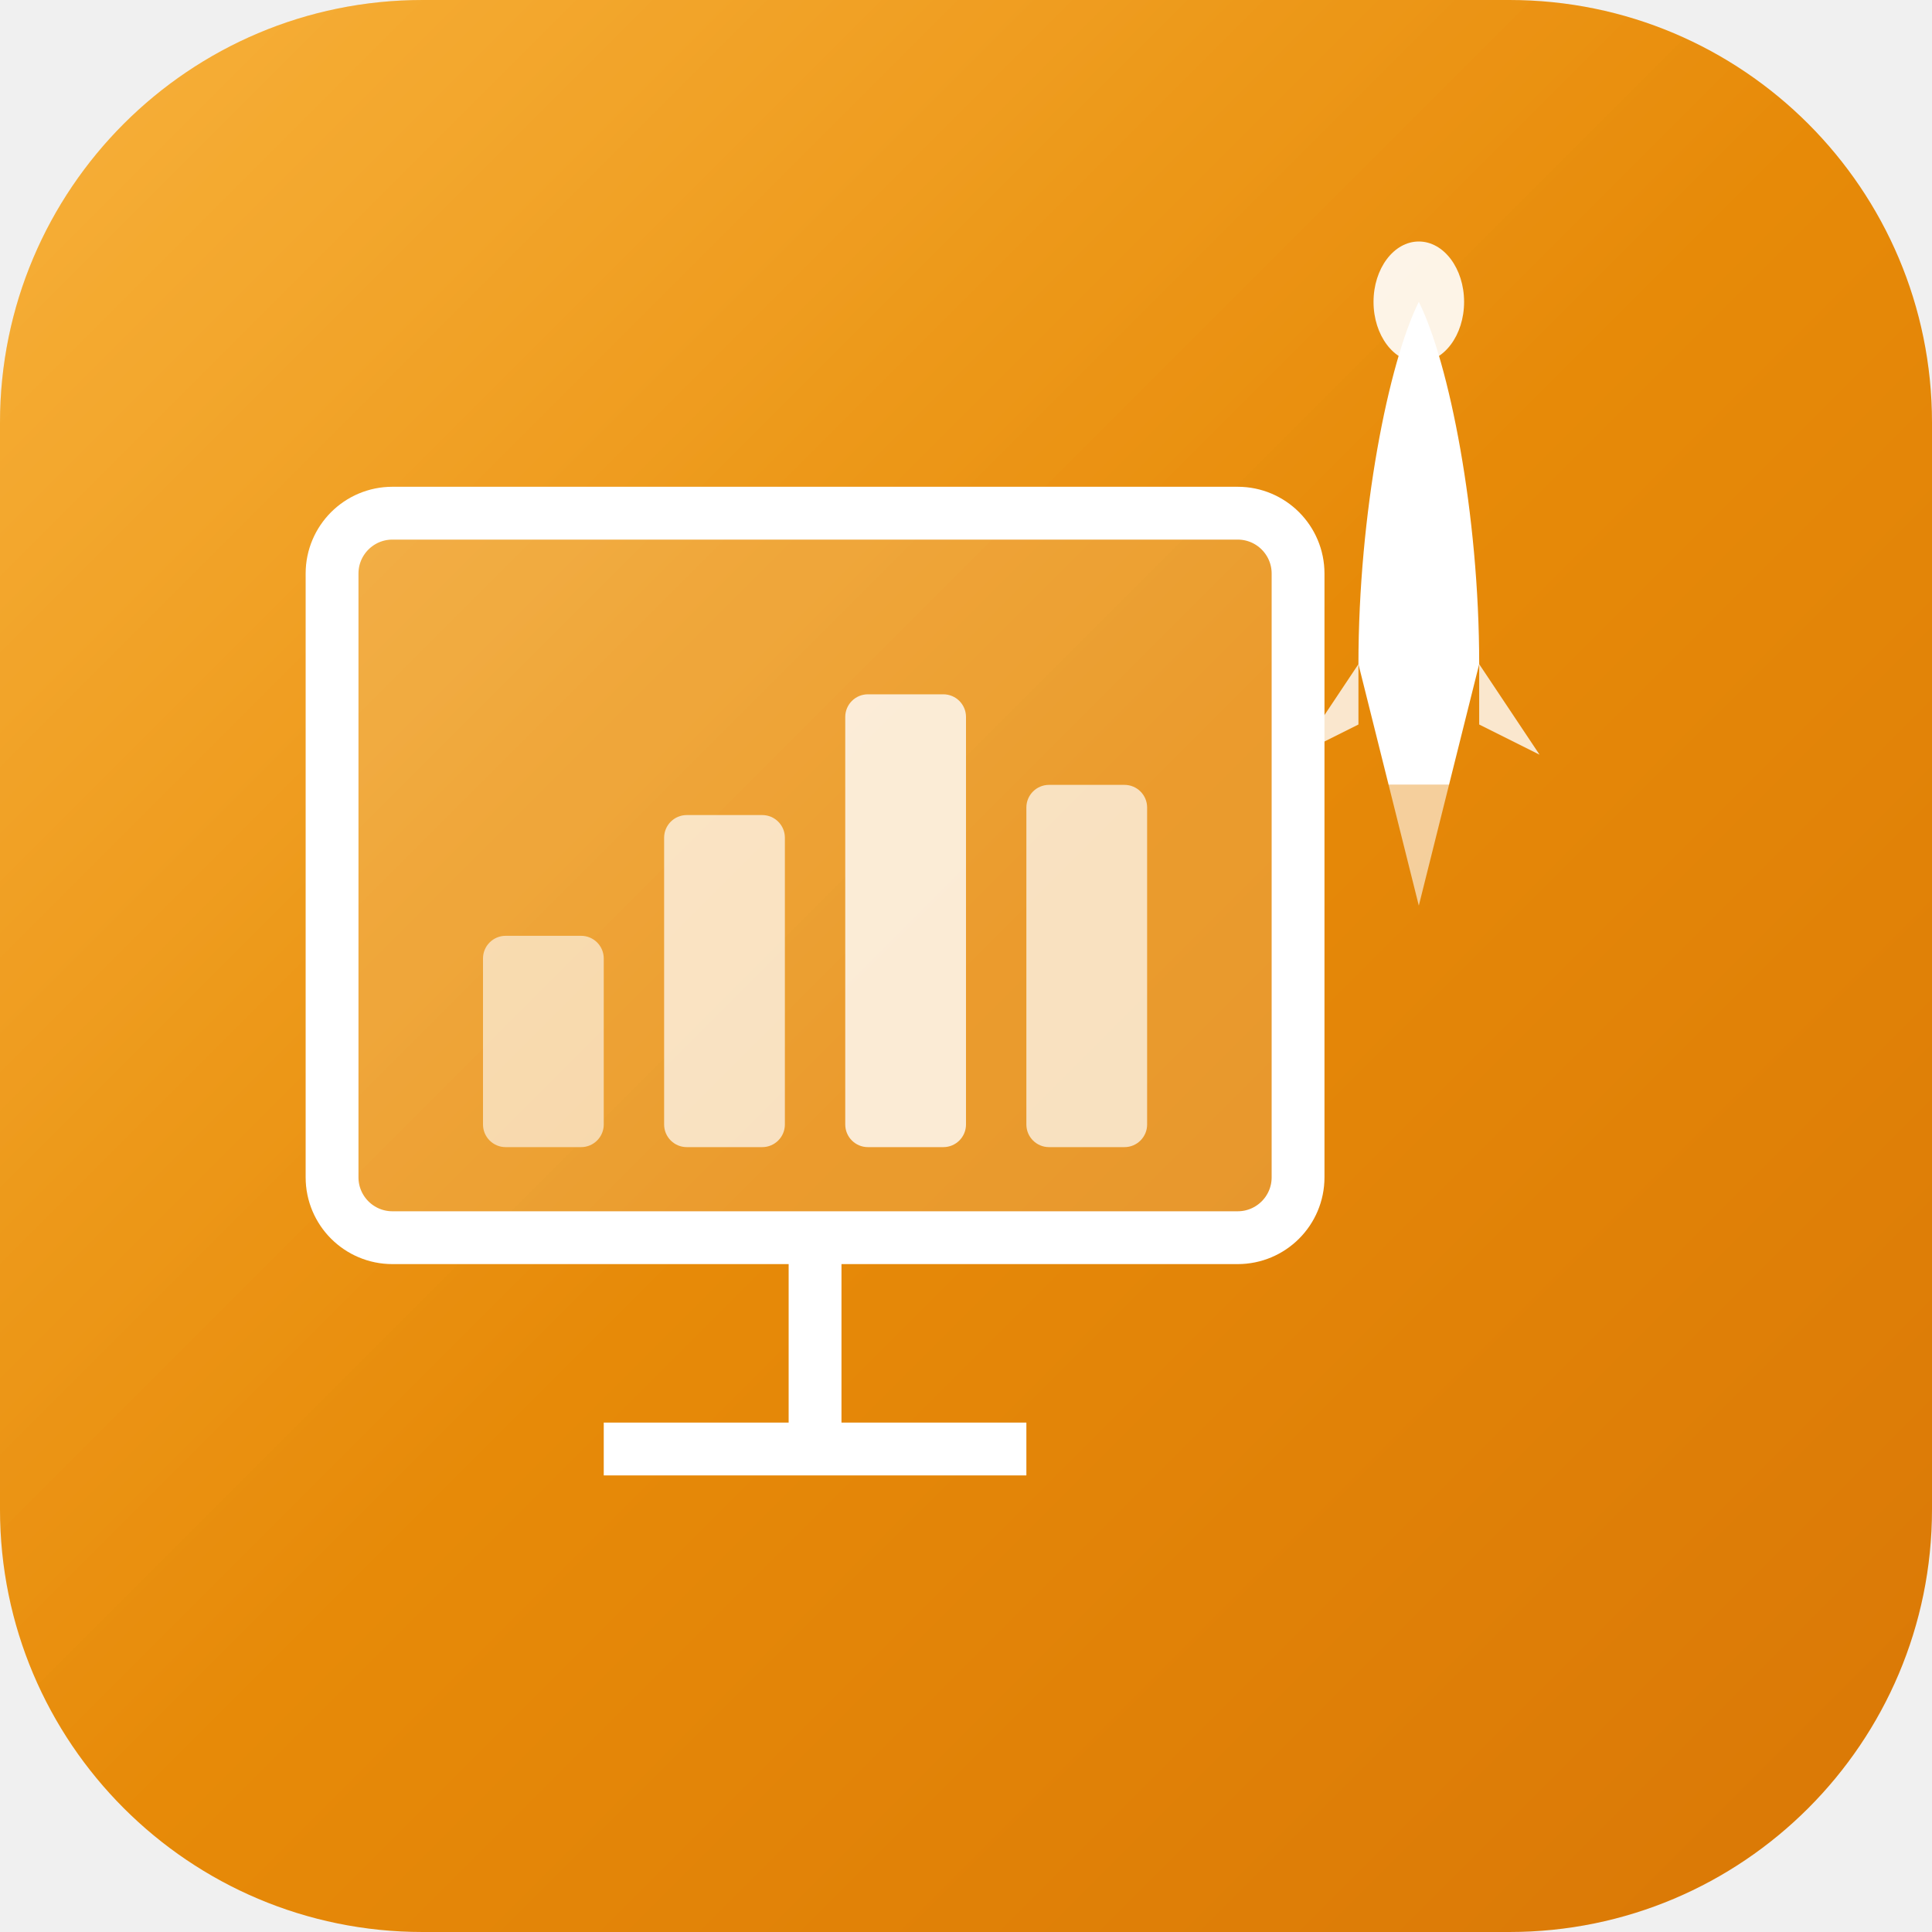
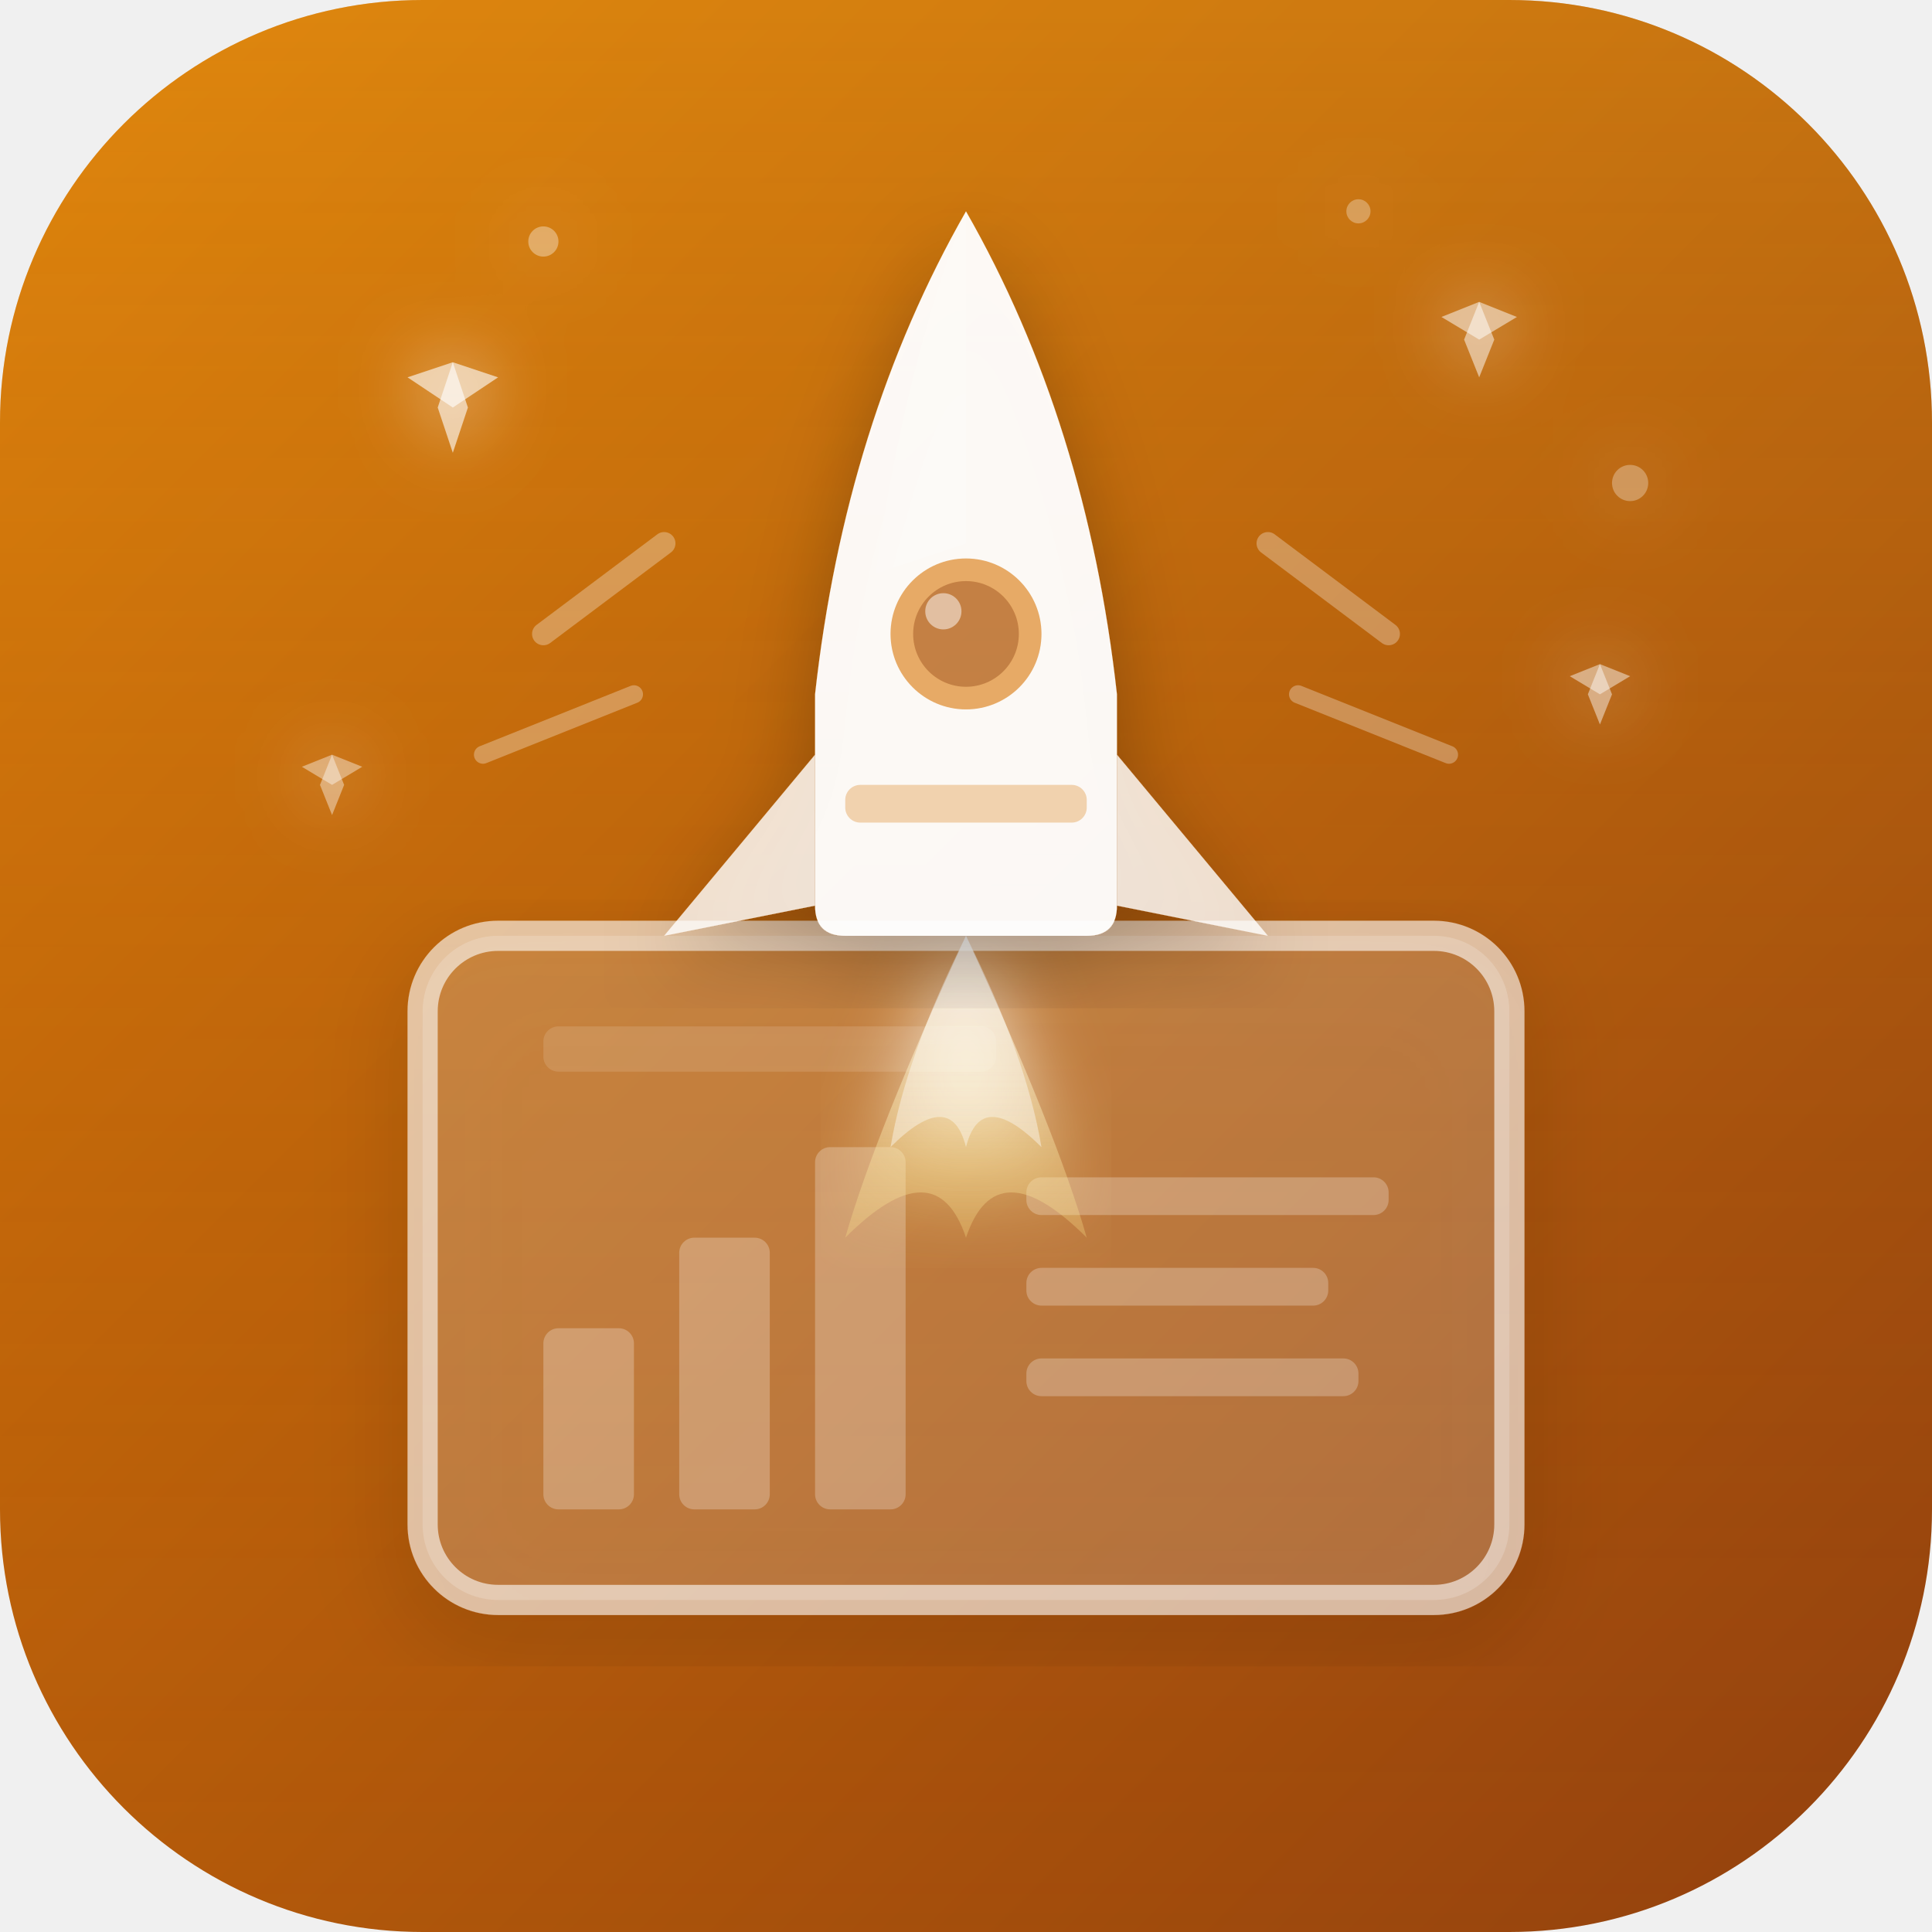
<svg xmlns="http://www.w3.org/2000/svg" viewBox="0 0 128 128" width="128" height="128">
  <defs>
-     <linearGradient id="bg" x1="0%" y1="0%" x2="100%" y2="100%">
-       <stop offset="0%" stop-color="#f59e0b" />
-       <stop offset="100%" stop-color="#d97706" />
+     <linearGradient id="bg" x1="0" y1="0" x2="1" y2="1">
+       <stop offset="0%" stop-color="#d97706" />
+       <stop offset="100%" stop-color="#92400e" />
    </linearGradient>
-     <linearGradient id="shine" x1="0%" y1="0%" x2="100%" y2="100%">
-       <stop offset="0%" stop-color="rgba(255,255,255,0.2)" />
-       <stop offset="50%" stop-color="rgba(255,255,255,0)" />
+     <linearGradient id="bg-sheen" x1="0.5" y1="0" x2="0.5" y2="1">
+       <stop offset="0%" stop-color="#fbbf24" stop-opacity="0.25" />
+       <stop offset="100%" stop-color="#92400e" stop-opacity="0" />
    </linearGradient>
+     <linearGradient id="exhaust" x1="0.5" y1="0" x2="0.5" y2="1">
+       <stop offset="0%" stop-color="#ffffff" stop-opacity="0.9" />
+       <stop offset="100%" stop-color="#fde68a" stop-opacity="0.4" />
+     </linearGradient>
+     <filter id="shadow">
+       <feDropShadow dx="0" dy="2" stdDeviation="3" flood-opacity="0.3" />
+     </filter>
+     <filter id="glow">
+       <feGaussianBlur stdDeviation="2.5" result="blur" />
+       <feMerge>
+         <feMergeNode in="blur" />
+         <feMergeNode in="SourceGraphic" />
+       </feMerge>
+     </filter>
+     <clipPath id="slide-clip">
+       <rect x="28" y="62" width="72" height="44" rx="5" />
+     </clipPath>
  </defs>
  <rect width="128" height="128" rx="28" fill="url(#bg)" />
-   <rect width="128" height="128" rx="28" fill="url(#shine)" />
-   <g fill="none" stroke="white" stroke-width="3.5">
-     <rect x="22" y="34" width="64" height="48" rx="4" fill="white" fill-opacity="0.15" />
-     <line x1="54" y1="82" x2="54" y2="96" />
-     <line x1="40" y1="96" x2="68" y2="96" />
-     <rect x="32" y="62" width="8" height="14" rx="1.5" fill="white" opacity="0.6" stroke="none" />
-     <rect x="44" y="54" width="8" height="22" rx="1.5" fill="white" opacity="0.7" stroke="none" />
-     <rect x="56" y="46" width="8" height="30" rx="1.5" fill="white" opacity="0.8" stroke="none" />
-     <rect x="68" y="52" width="8" height="24" rx="1.5" fill="white" opacity="0.7" stroke="none" />
+   <rect width="128" height="128" rx="28" fill="url(#bg-sheen)" />
+   <g filter="url(#shadow)">
+     <rect x="28" y="62" width="72" height="44" rx="5" fill="#ffffff" opacity="0.18" />
+     <rect x="28" y="62" width="72" height="44" rx="5" fill="none" stroke="#ffffff" stroke-width="2" opacity="0.6" />
  </g>
-   <g fill="white" transform="translate(76, 16)">
-     <path d="M16,36 L20,36 L22,28 C22,18 20,8 18,4 C16,8 14,18 14,28 Z" />
-     <ellipse cx="18" cy="4" rx="3" ry="4" opacity="0.9" />
-     <path d="M14,28 L10,34 L14,32 Z" opacity="0.8" />
-     <path d="M22,28 L26,34 L22,32 Z" opacity="0.8" />
-     <path d="M16,36 L18,44 L20,36" fill="white" opacity="0.6" />
+   <g clip-path="url(#slide-clip)" opacity="0.25">
+     <rect x="36" y="88" width="6" height="12" rx="1" fill="#ffffff" />
+     <rect x="45" y="82" width="6" height="18" rx="1" fill="#ffffff" />
+     <rect x="54" y="76" width="6" height="24" rx="1" fill="#ffffff" />
+     <rect x="68" y="78" width="24" height="2.5" rx="1" fill="#ffffff" />
+     <rect x="68" y="84" width="20" height="2.5" rx="1" fill="#ffffff" />
+     <rect x="68" y="90" width="22" height="2.5" rx="1" fill="#ffffff" />
+     <rect x="36" y="68" width="30" height="3" rx="1" fill="#ffffff" opacity="0.5" />
+   </g>
+   <g clip-path="url(#slide-clip)" filter="url(#glow)">
+     <path d="M64 62 Q58 75 56 82 Q62 76 64 82 Q66 76 72 82 Q70 75 64 62" fill="url(#exhaust)" opacity="0.7" />
+     <path d="M64 62 Q60 70 59 76 Q63 72 64 76 Q65 72 69 76 Q68 70 64 62" fill="#ffffff" opacity="0.4" />
+   </g>
+   <g filter="url(#shadow)">
+     <path d="M64 14 Q56 28 54 46 L54 60 Q54 62 56 62 L72 62 Q74 62 74 60 L74 46 Q72 28 64 14 Z" fill="#ffffff" opacity="0.95" />
+     <path d="M64 14 Q60 24 58 38 L64 36 Z" fill="#ffffff" opacity="0.2" />
+     <circle cx="64" cy="42" r="5" fill="#d97706" opacity="0.6" />
+     <circle cx="64" cy="42" r="3.5" fill="#92400e" opacity="0.4" />
+     <circle cx="62.5" cy="40.5" r="1.2" fill="#ffffff" opacity="0.5" />
+     <path d="M54 50 L44 62 L54 60 Z" fill="#ffffff" opacity="0.8" />
+     <path d="M74 50 L84 62 L74 60 Z" fill="#ffffff" opacity="0.8" />
+     <rect x="56" y="52" width="16" height="2.5" rx="1" fill="#d97706" opacity="0.3" />
+   </g>
+   <g stroke="#ffffff" stroke-linecap="round" opacity="0.3">
+     <line x1="44" y1="36" x2="36" y2="42" stroke-width="1.5" />
+     <line x1="42" y1="46" x2="32" y2="50" stroke-width="1.2" />
+     <line x1="84" y1="36" x2="92" y2="42" stroke-width="1.5" />
+     <line x1="86" y1="46" x2="96" y2="50" stroke-width="1.2" />
+   </g>
+   <g fill="#ffffff" filter="url(#glow)">
+     <path d="M30 24 L31 27 L30 30 L29 27 Z" opacity="0.6" />
+     <path d="M30 24 L33 25 L30 27 L27 25 Z" opacity="0.6" />
+     <path d="M98 20 L99 22.5 L98 25 L97 22.5 Z" opacity="0.5" />
+     <path d="M98 20 L100.5 21 L98 22.5 L95.5 21 Z" opacity="0.5" />
+     <path d="M22 50 L22.8 52 L22 54 L21.2 52 Z" opacity="0.4" />
+     <path d="M22 50 L24 50.8 L22 52 L20 50.8 Z" opacity="0.4" />
+     <path d="M106 44 L106.8 46 L106 48 L105.2 46 Z" opacity="0.45" />
+     <path d="M106 44 L108 44.8 L106 46 L104 44.8 Z" opacity="0.45" />
+     <circle cx="36" cy="16" r="1" opacity="0.35" />
+     <circle cx="90" cy="14" r="0.8" opacity="0.3" />
+     <circle cx="108" cy="32" r="1.2" opacity="0.3" />
  </g>
</svg>
